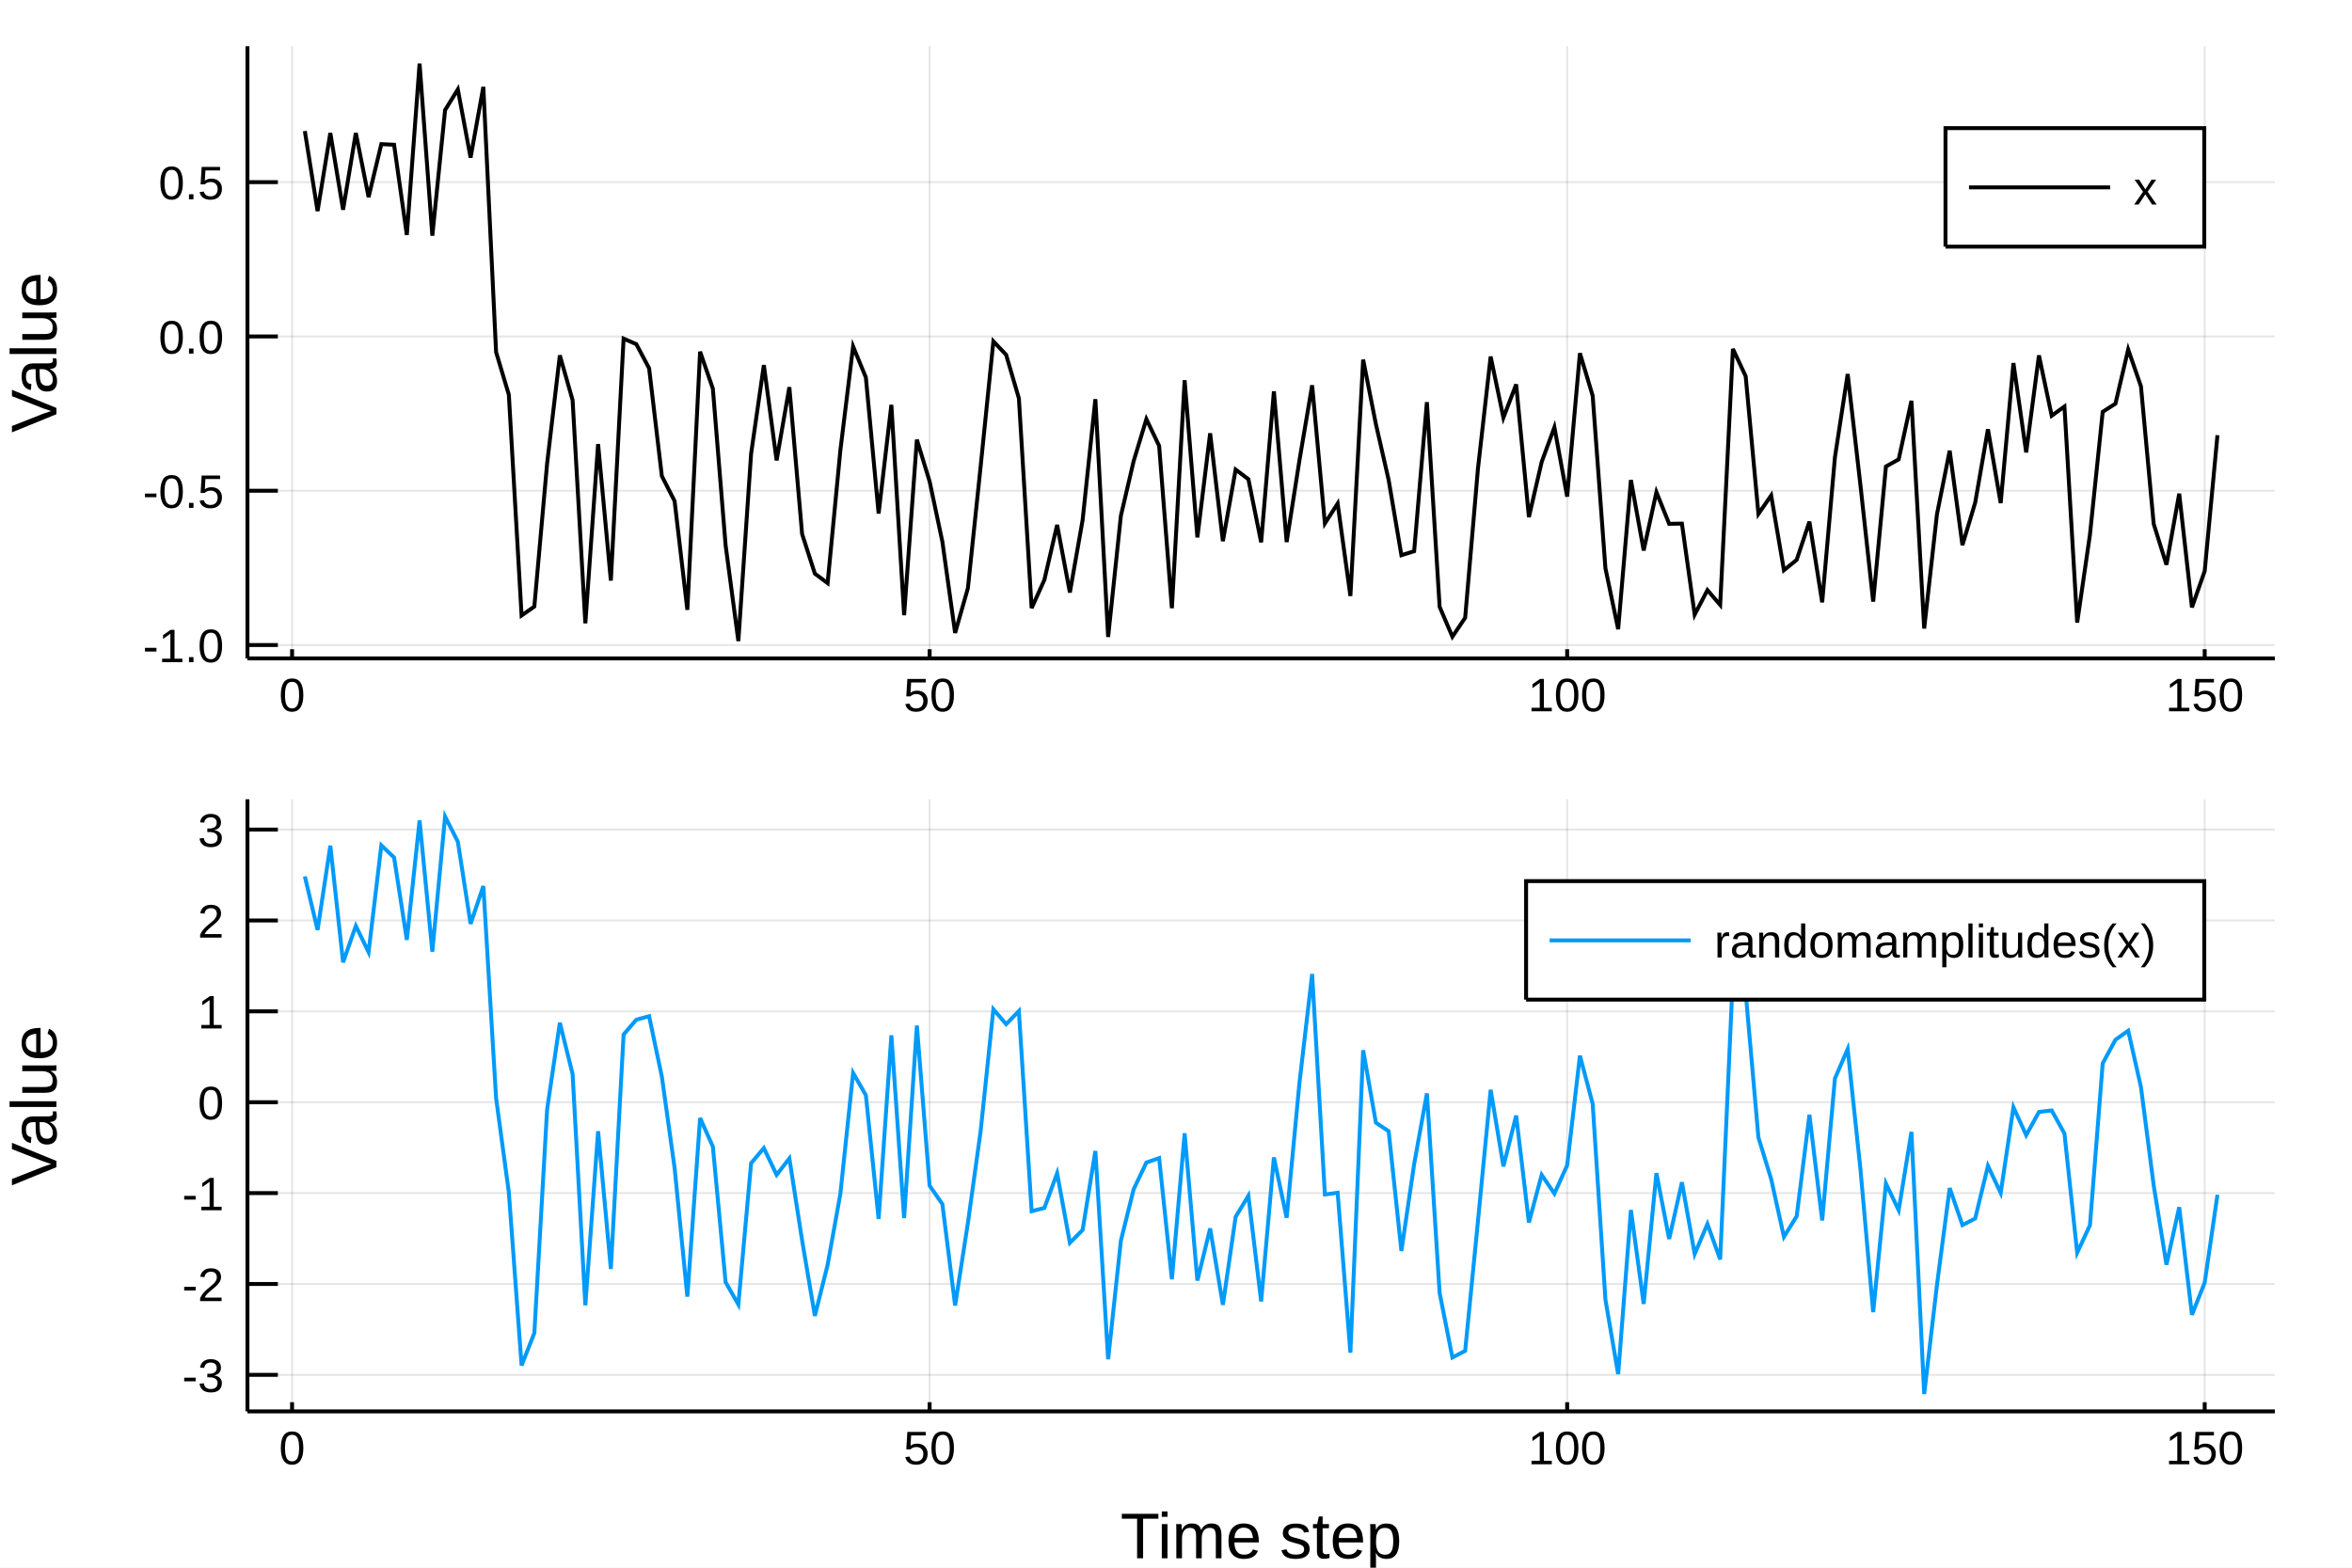
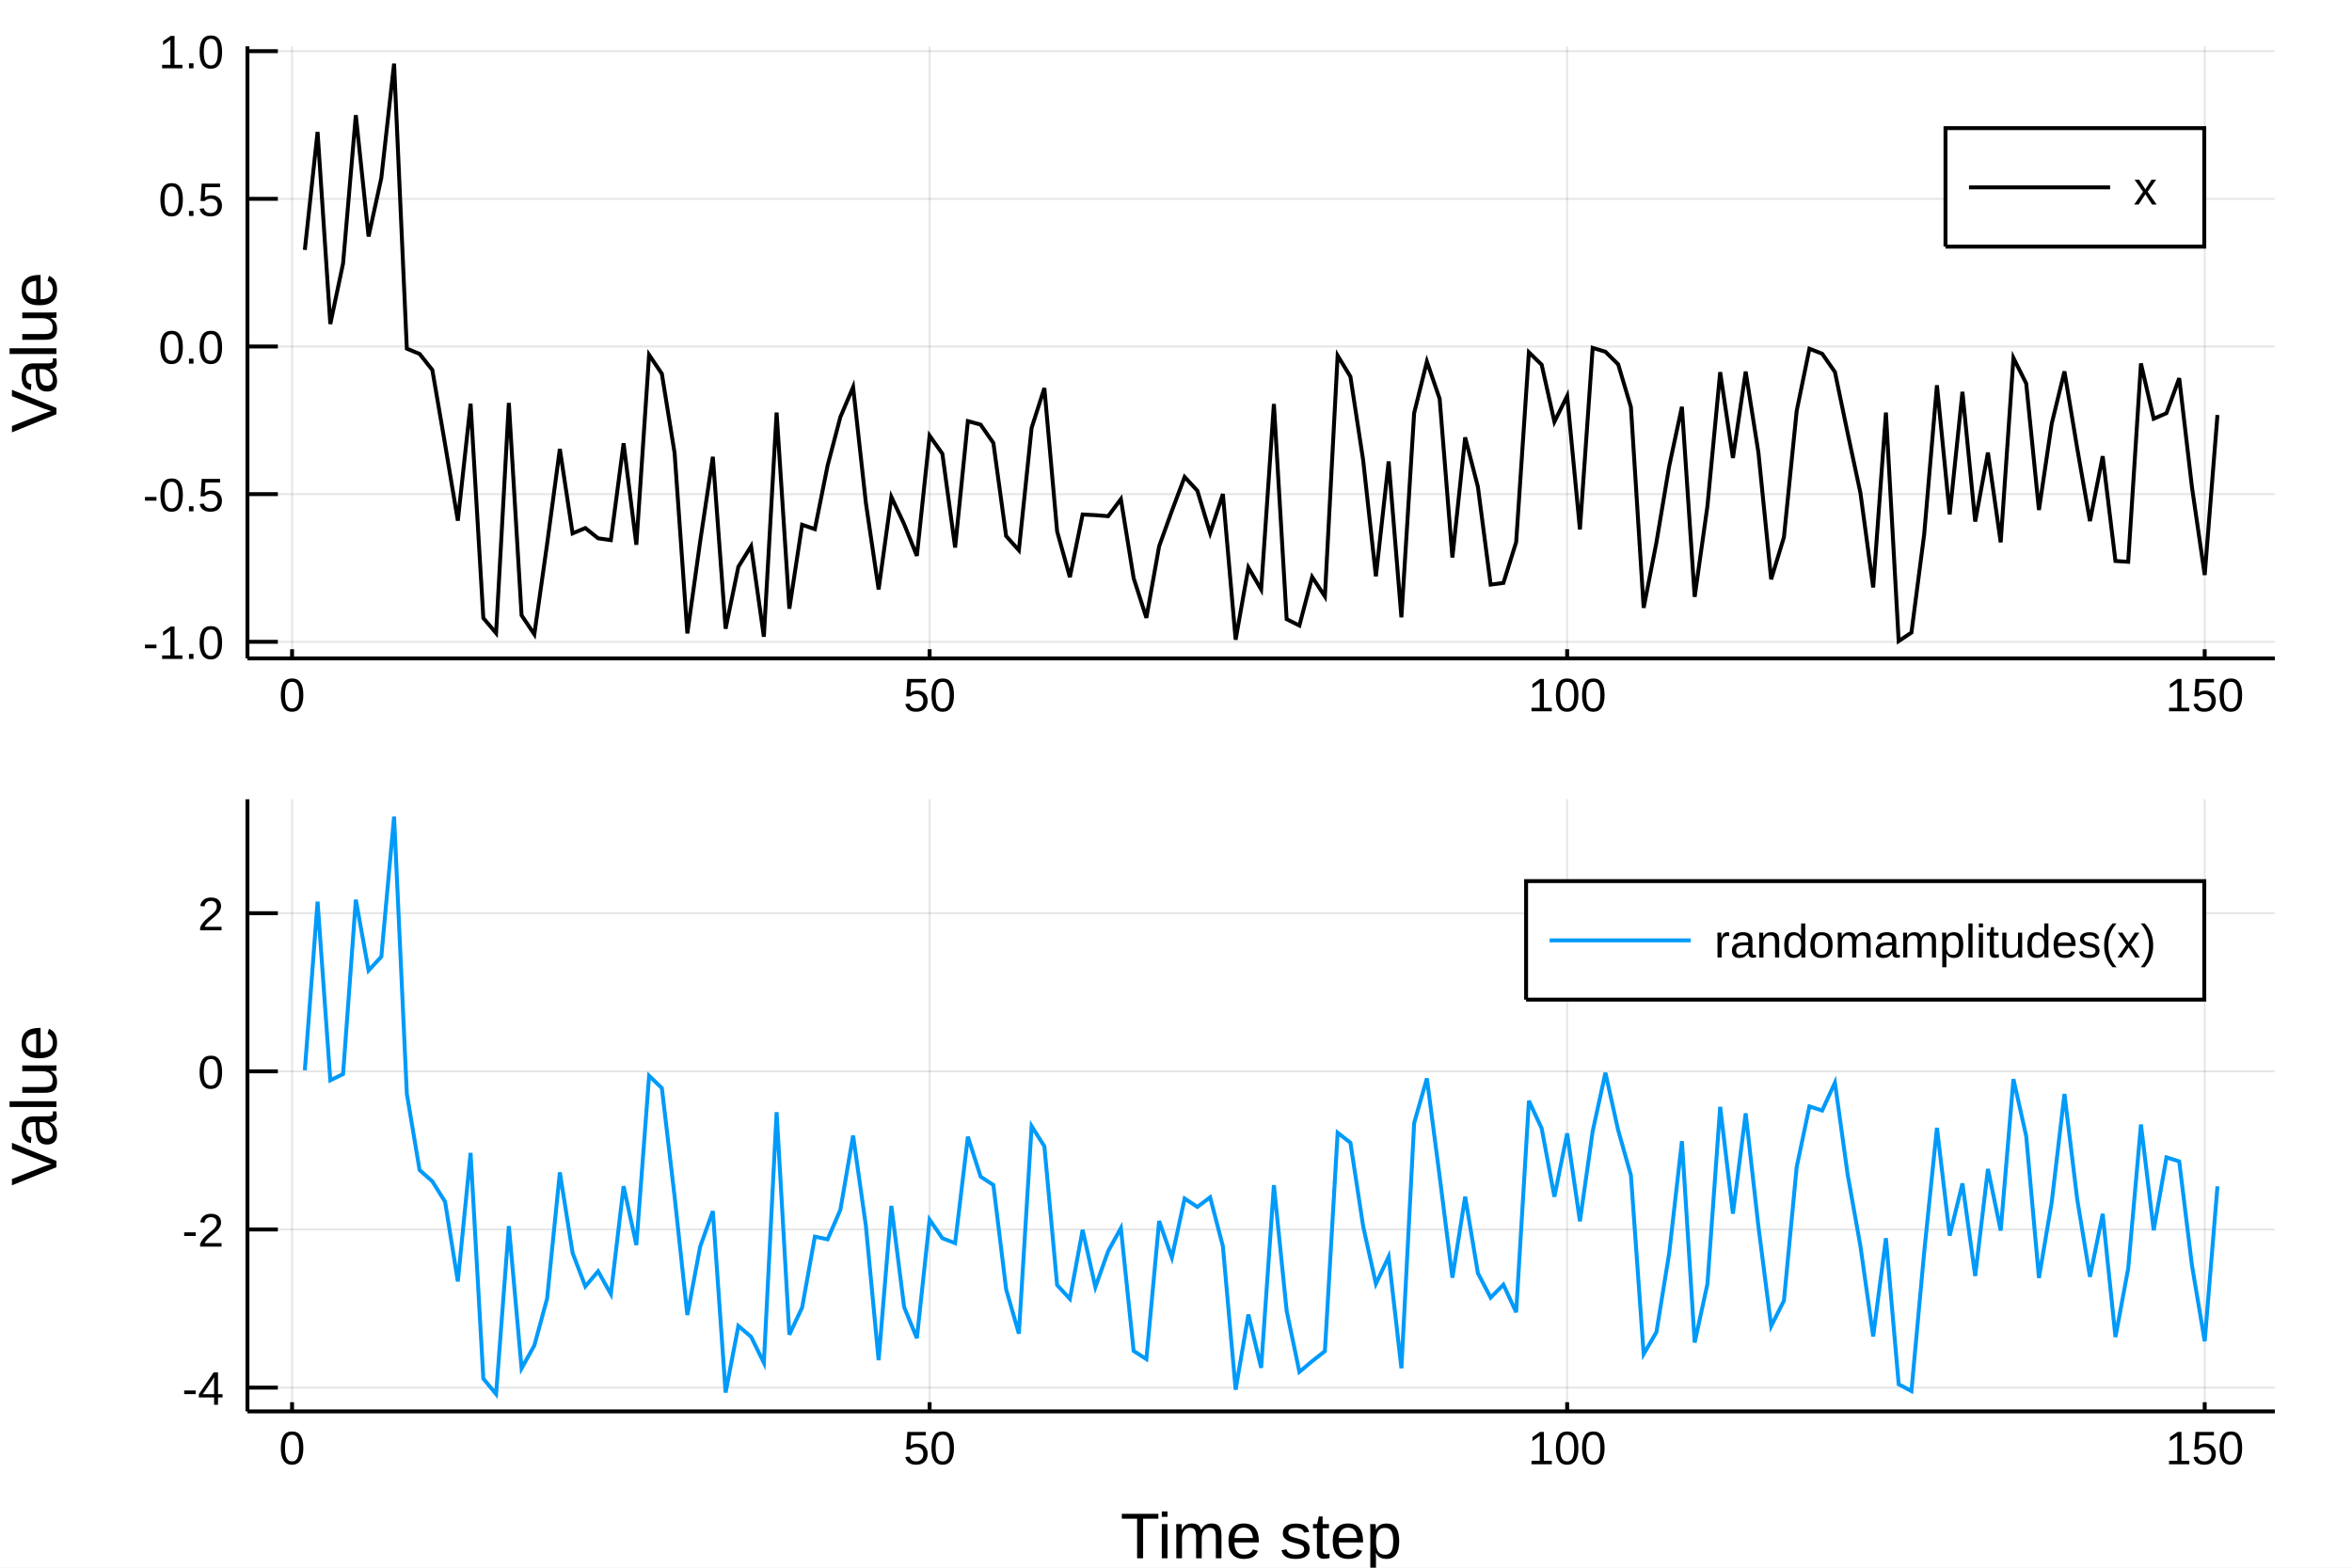
<svg xmlns="http://www.w3.org/2000/svg" width="600" height="400" viewBox="0 0 2400 1600">
  <defs>
-     <clipPath id="clip6200">
+     <clipPath id="clip3100">
      <rect x="0" y="0" width="2400" height="1600" />
    </clipPath>
  </defs>
-   <path clip-path="url(#clip6200)" d=" M0 1600 L2400 1600 L2400 0 L0 0  Z   " fill="#ffffff" fill-rule="evenodd" fill-opacity="1" />
+   <path clip-path="url(#clip3100)" d=" M0 1600 L2400 1600 L2400 0 L0 0  Z   " fill="#ffffff" fill-rule="evenodd" fill-opacity="1" />
  <defs>
-     <clipPath id="clip6201">
+     <clipPath id="clip3101">
      <rect x="480" y="0" width="1681" height="1600" />
    </clipPath>
  </defs>
-   <path clip-path="url(#clip6200)" d=" M252.496 671.979 L2321.26 671.979 L2321.26 47.244 L252.496 47.244  Z   " fill="#ffffff" fill-rule="evenodd" fill-opacity="1" />
+   <path clip-path="url(#clip3100)" d=" M252.496 671.979 L2321.26 671.979 L2321.26 47.244 L252.496 47.244  Z   " fill="#ffffff" fill-rule="evenodd" fill-opacity="1" />
  <defs>
-     <clipPath id="clip6202">
+     <clipPath id="clip3102">
      <rect x="252" y="47" width="2070" height="626" />
    </clipPath>
  </defs>
-   <polyline clip-path="url(#clip6202)" style="stroke:#000000; stroke-width:2; stroke-opacity:0.1; fill:none" points="   298.035,671.979 298.035,47.244    " />
-   <polyline clip-path="url(#clip6202)" style="stroke:#000000; stroke-width:2; stroke-opacity:0.1; fill:none" points="   948.59,671.979 948.59,47.244    " />
-   <polyline clip-path="url(#clip6202)" style="stroke:#000000; stroke-width:2; stroke-opacity:0.1; fill:none" points="   1599.14,671.979 1599.14,47.244    " />
-   <polyline clip-path="url(#clip6202)" style="stroke:#000000; stroke-width:2; stroke-opacity:0.1; fill:none" points="   2249.7,671.979 2249.7,47.244    " />
-   <polyline clip-path="url(#clip6202)" style="stroke:#000000; stroke-width:2; stroke-opacity:0.1; fill:none" points="   252.496,658.323 2321.26,658.323    " />
-   <polyline clip-path="url(#clip6202)" style="stroke:#000000; stroke-width:2; stroke-opacity:0.1; fill:none" points="   252.496,500.849 2321.26,500.849    " />
-   <polyline clip-path="url(#clip6202)" style="stroke:#000000; stroke-width:2; stroke-opacity:0.1; fill:none" points="   252.496,343.376 2321.26,343.376    " />
-   <polyline clip-path="url(#clip6202)" style="stroke:#000000; stroke-width:2; stroke-opacity:0.1; fill:none" points="   252.496,185.903 2321.26,185.903    " />
-   <polyline clip-path="url(#clip6200)" style="stroke:#000000; stroke-width:4; stroke-opacity:1; fill:none" points="   252.496,671.979 2321.26,671.979    " />
-   <polyline clip-path="url(#clip6200)" style="stroke:#000000; stroke-width:4; stroke-opacity:1; fill:none" points="   252.496,671.979 252.496,47.244    " />
-   <polyline clip-path="url(#clip6200)" style="stroke:#000000; stroke-width:4; stroke-opacity:1; fill:none" points="   298.035,671.979 298.035,662.608    " />
-   <polyline clip-path="url(#clip6200)" style="stroke:#000000; stroke-width:4; stroke-opacity:1; fill:none" points="   948.59,671.979 948.59,662.608    " />
-   <polyline clip-path="url(#clip6200)" style="stroke:#000000; stroke-width:4; stroke-opacity:1; fill:none" points="   1599.14,671.979 1599.14,662.608    " />
-   <polyline clip-path="url(#clip6200)" style="stroke:#000000; stroke-width:4; stroke-opacity:1; fill:none" points="   2249.7,671.979 2249.7,662.608    " />
-   <polyline clip-path="url(#clip6200)" style="stroke:#000000; stroke-width:4; stroke-opacity:1; fill:none" points="   252.496,658.323 283.528,658.323    " />
-   <polyline clip-path="url(#clip6200)" style="stroke:#000000; stroke-width:4; stroke-opacity:1; fill:none" points="   252.496,500.849 283.528,500.849    " />
-   <polyline clip-path="url(#clip6200)" style="stroke:#000000; stroke-width:4; stroke-opacity:1; fill:none" points="   252.496,343.376 283.528,343.376    " />
-   <polyline clip-path="url(#clip6200)" style="stroke:#000000; stroke-width:4; stroke-opacity:1; fill:none" points="   252.496,185.903 283.528,185.903    " />
-   <g clip-path="url(#clip6200)">
+   <polyline clip-path="url(#clip3102)" style="stroke:#000000; stroke-width:2; stroke-opacity:0.1; fill:none" points="   298.035,671.979 298.035,47.244    " />
+   <polyline clip-path="url(#clip3102)" style="stroke:#000000; stroke-width:2; stroke-opacity:0.1; fill:none" points="   948.59,671.979 948.59,47.244    " />
+   <polyline clip-path="url(#clip3102)" style="stroke:#000000; stroke-width:2; stroke-opacity:0.1; fill:none" points="   1599.14,671.979 1599.14,47.244    " />
+   <polyline clip-path="url(#clip3102)" style="stroke:#000000; stroke-width:2; stroke-opacity:0.1; fill:none" points="   2249.7,671.979 2249.7,47.244    " />
+   <polyline clip-path="url(#clip3102)" style="stroke:#000000; stroke-width:2; stroke-opacity:0.1; fill:none" points="   252.496,655.029 2321.26,655.029    " />
+   <polyline clip-path="url(#clip3102)" style="stroke:#000000; stroke-width:2; stroke-opacity:0.1; fill:none" points="   252.496,504.327 2321.26,504.327    " />
+   <polyline clip-path="url(#clip3102)" style="stroke:#000000; stroke-width:2; stroke-opacity:0.1; fill:none" points="   252.496,353.624 2321.26,353.624    " />
+   <polyline clip-path="url(#clip3102)" style="stroke:#000000; stroke-width:2; stroke-opacity:0.1; fill:none" points="   252.496,202.922 2321.26,202.922    " />
+   <polyline clip-path="url(#clip3102)" style="stroke:#000000; stroke-width:2; stroke-opacity:0.1; fill:none" points="   252.496,52.219 2321.26,52.219    " />
+   <polyline clip-path="url(#clip3100)" style="stroke:#000000; stroke-width:4; stroke-opacity:1; fill:none" points="   252.496,671.979 2321.26,671.979    " />
+   <polyline clip-path="url(#clip3100)" style="stroke:#000000; stroke-width:4; stroke-opacity:1; fill:none" points="   252.496,671.979 252.496,47.244    " />
+   <polyline clip-path="url(#clip3100)" style="stroke:#000000; stroke-width:4; stroke-opacity:1; fill:none" points="   298.035,671.979 298.035,662.608    " />
+   <polyline clip-path="url(#clip3100)" style="stroke:#000000; stroke-width:4; stroke-opacity:1; fill:none" points="   948.59,671.979 948.59,662.608    " />
+   <polyline clip-path="url(#clip3100)" style="stroke:#000000; stroke-width:4; stroke-opacity:1; fill:none" points="   1599.14,671.979 1599.14,662.608    " />
+   <polyline clip-path="url(#clip3100)" style="stroke:#000000; stroke-width:4; stroke-opacity:1; fill:none" points="   2249.7,671.979 2249.7,662.608    " />
+   <polyline clip-path="url(#clip3100)" style="stroke:#000000; stroke-width:4; stroke-opacity:1; fill:none" points="   252.496,655.029 283.528,655.029    " />
+   <polyline clip-path="url(#clip3100)" style="stroke:#000000; stroke-width:4; stroke-opacity:1; fill:none" points="   252.496,504.327 283.528,504.327    " />
+   <polyline clip-path="url(#clip3100)" style="stroke:#000000; stroke-width:4; stroke-opacity:1; fill:none" points="   252.496,353.624 283.528,353.624    " />
+   <polyline clip-path="url(#clip3100)" style="stroke:#000000; stroke-width:4; stroke-opacity:1; fill:none" points="   252.496,202.922 283.528,202.922    " />
+   <polyline clip-path="url(#clip3100)" style="stroke:#000000; stroke-width:4; stroke-opacity:1; fill:none" points="   252.496,52.219 283.528,52.219    " />
+   <g clip-path="url(#clip3100)">
    <text style="fill:#000000; fill-opacity:1; font-family:Arial,Helvetica Neue,Helvetica,sans-serif; font-size:48px; text-anchor:middle;" transform="rotate(0, 298.035, 725.979)" x="298.035" y="725.979">0</text>
  </g>
-   <g clip-path="url(#clip6200)">
+   <g clip-path="url(#clip3100)">
    <text style="fill:#000000; fill-opacity:1; font-family:Arial,Helvetica Neue,Helvetica,sans-serif; font-size:48px; text-anchor:middle;" transform="rotate(0, 948.59, 725.979)" x="948.59" y="725.979">50</text>
  </g>
-   <g clip-path="url(#clip6200)">
+   <g clip-path="url(#clip3100)">
    <text style="fill:#000000; fill-opacity:1; font-family:Arial,Helvetica Neue,Helvetica,sans-serif; font-size:48px; text-anchor:middle;" transform="rotate(0, 1599.14, 725.979)" x="1599.14" y="725.979">100</text>
  </g>
-   <g clip-path="url(#clip6200)">
+   <g clip-path="url(#clip3100)">
    <text style="fill:#000000; fill-opacity:1; font-family:Arial,Helvetica Neue,Helvetica,sans-serif; font-size:48px; text-anchor:middle;" transform="rotate(0, 2249.7, 725.979)" x="2249.7" y="725.979">150</text>
  </g>
-   <g clip-path="url(#clip6200)">
-     <text style="fill:#000000; fill-opacity:1; font-family:Arial,Helvetica Neue,Helvetica,sans-serif; font-size:48px; text-anchor:end;" transform="rotate(0, 228.496, 675.823)" x="228.496" y="675.823">-1.0</text>
+   <g clip-path="url(#clip3100)">
+     <text style="fill:#000000; fill-opacity:1; font-family:Arial,Helvetica Neue,Helvetica,sans-serif; font-size:48px; text-anchor:end;" transform="rotate(0, 228.496, 672.529)" x="228.496" y="672.529">-1.0</text>
  </g>
-   <g clip-path="url(#clip6200)">
-     <text style="fill:#000000; fill-opacity:1; font-family:Arial,Helvetica Neue,Helvetica,sans-serif; font-size:48px; text-anchor:end;" transform="rotate(0, 228.496, 518.349)" x="228.496" y="518.349">-0.5</text>
+   <g clip-path="url(#clip3100)">
+     <text style="fill:#000000; fill-opacity:1; font-family:Arial,Helvetica Neue,Helvetica,sans-serif; font-size:48px; text-anchor:end;" transform="rotate(0, 228.496, 521.827)" x="228.496" y="521.827">-0.5</text>
  </g>
-   <g clip-path="url(#clip6200)">
-     <text style="fill:#000000; fill-opacity:1; font-family:Arial,Helvetica Neue,Helvetica,sans-serif; font-size:48px; text-anchor:end;" transform="rotate(0, 228.496, 360.876)" x="228.496" y="360.876">0.0</text>
+   <g clip-path="url(#clip3100)">
+     <text style="fill:#000000; fill-opacity:1; font-family:Arial,Helvetica Neue,Helvetica,sans-serif; font-size:48px; text-anchor:end;" transform="rotate(0, 228.496, 371.124)" x="228.496" y="371.124">0.0</text>
  </g>
-   <g clip-path="url(#clip6200)">
-     <text style="fill:#000000; fill-opacity:1; font-family:Arial,Helvetica Neue,Helvetica,sans-serif; font-size:48px; text-anchor:end;" transform="rotate(0, 228.496, 203.403)" x="228.496" y="203.403">0.5</text>
+   <g clip-path="url(#clip3100)">
+     <text style="fill:#000000; fill-opacity:1; font-family:Arial,Helvetica Neue,Helvetica,sans-serif; font-size:48px; text-anchor:end;" transform="rotate(0, 228.496, 220.422)" x="228.496" y="220.422">0.5</text>
  </g>
-   <g clip-path="url(#clip6200)">
+   <g clip-path="url(#clip3100)">
+     <text style="fill:#000000; fill-opacity:1; font-family:Arial,Helvetica Neue,Helvetica,sans-serif; font-size:48px; text-anchor:end;" transform="rotate(0, 228.496, 69.7191)" x="228.496" y="69.719">1.0</text>
+   </g>
+   <g clip-path="url(#clip3100)">
    <text style="fill:#000000; fill-opacity:1; font-family:Arial,Helvetica Neue,Helvetica,sans-serif; font-size:66px; text-anchor:middle;" transform="rotate(-90, 57.6, 359.611)" x="57.6" y="359.611">Value</text>
  </g>
-   <polyline clip-path="url(#clip6202)" style="stroke:#000000; stroke-width:4; stroke-opacity:1; fill:none" points="   311.046,133.761 324.057,215.433 337.068,135.776 350.079,214.056 363.091,135.7 376.102,201.143 389.113,147.102 402.124,147.738 415.135,239.781 428.146,64.925    441.157,240.545 454.168,112.344 467.179,91.225 480.19,160.886 493.201,88.627 506.213,359.343 519.224,402.862 532.235,628.178 545.246,619.056 558.257,473.205    571.268,362.683 584.279,408.406 597.29,636.158 610.301,453.242 623.312,592.574 636.323,345.601 649.335,351.284 662.346,375.854 675.357,485.85 688.368,511.392    701.379,622.411 714.39,358.936 727.401,396.641 740.412,556.479 753.423,654.297 766.434,463.058 779.445,372.604 792.457,469.867 805.468,395.145 818.479,545.039    831.49,585.458 844.501,595.152 857.512,459.688 870.523,353.611 883.534,385.234 896.545,524.121 909.556,413.188 922.567,627.875 935.579,448.718 948.59,491.379    961.601,552.838 974.612,645.967 987.623,600.419 1000.63,476.2 1013.65,348.358 1026.66,362.086 1039.67,406.476 1052.68,620.635 1065.69,591.854 1078.7,535.727    1091.71,604.709 1104.72,530.682 1117.73,407.401 1130.74,650.088 1143.76,526.38 1156.77,470.665 1169.78,427.781 1182.79,455.075 1195.8,620.734 1208.81,388.052    1221.82,548.47 1234.83,442.212 1247.84,552.306 1260.86,479.256 1273.87,489.067 1286.88,553.494 1299.89,399.403 1312.9,553.217 1325.91,470.149 1338.92,393.217    1351.93,534.198 1364.94,513.967 1377.96,608.254 1390.97,367.059 1403.98,432.928 1416.99,489.866 1430,566.662 1443.01,562.576 1456.02,410.43 1469.03,619.397    1482.04,649.815 1495.06,630.48 1508.07,478.714 1521.08,363.886 1534.09,426.3 1547.1,392.303 1560.11,527.764 1573.12,471.528 1586.13,436.119 1599.14,506.84    1612.16,360.485 1625.17,403.881 1638.18,579.933 1651.19,642.153 1664.2,489.921 1677.21,561.797 1690.22,502.285 1703.23,534.615 1716.24,534.41 1729.26,627.301    1742.27,602.274 1755.28,617.387 1768.29,356.119 1781.3,383.998 1794.31,524.489 1807.32,505.684 1820.33,581.963 1833.34,571.398 1846.35,532.416 1859.37,614.758    1872.38,466.668 1885.39,381.755 1898.4,495.127 1911.41,614.02 1924.42,476.118 1937.43,468.822 1950.44,409.077 1963.45,641.507 1976.47,524.942 1989.48,459.983    2002.49,556.367 2015.5,513.01 2028.51,438.106 2041.52,513.448 2054.53,370.562 2067.54,461.743 2080.55,362.72 2093.57,424.284 2106.58,414.911 2119.59,635.421    2132.6,545.69 2145.61,420.336 2158.62,411.976 2171.63,356.676 2184.64,394.303 2197.65,534.711 2210.67,576.386 2223.68,503.842 2236.69,619.893 2249.7,582.776    2262.71,444.182    " />
-   <path clip-path="url(#clip6200)" d=" M1985.19 251.724 L2249.26 251.724 L2249.26 130.764 L1985.19 130.764  Z   " fill="#ffffff" fill-rule="evenodd" fill-opacity="1" />
-   <polyline clip-path="url(#clip6200)" style="stroke:#000000; stroke-width:4; stroke-opacity:1; fill:none" points="   1985.19,251.724 2249.26,251.724 2249.26,130.764 1985.19,130.764 1985.19,251.724    " />
-   <polyline clip-path="url(#clip6200)" style="stroke:#000000; stroke-width:4; stroke-opacity:1; fill:none" points="   2009.19,191.244 2153.19,191.244    " />
-   <g clip-path="url(#clip6200)">
+   <polyline clip-path="url(#clip3102)" style="stroke:#000000; stroke-width:4; stroke-opacity:1; fill:none" points="   311.046,255.058 324.057,134.677 337.068,330.682 350.079,268.826 363.091,117.536 376.102,241.372 389.113,181.563 402.124,64.925 415.135,355.823 428.146,361.19    441.157,377.56 454.168,453.496 467.179,531.409 480.19,412.042 493.201,630.815 506.213,646.164 519.224,411.222 532.235,628.02 545.246,647.4 558.257,555.271    571.268,458.223 584.279,544.38 597.29,538.947 610.301,549.402 623.312,551.267 636.323,452.41 649.335,556.007 662.346,362.155 675.357,381.442 688.368,462.385    701.379,646.492 714.39,553.071 727.401,466.192 740.412,641.69 753.423,578.495 766.434,557.473 779.445,649.884 792.457,421.043 805.468,621.253 818.479,535.564    831.49,540.058 844.501,475.143 857.512,425.663 870.523,395.087 883.534,513.167 896.545,601.562 909.556,507.139 922.567,534.877 935.579,567.314 948.59,444.646    961.601,463.041 974.612,558.813 987.623,429.807 1000.63,433.379 1013.65,452.149 1026.66,547.067 1039.67,561.586 1052.68,436.653 1065.69,396.073 1078.7,542.357    1091.71,589.067 1104.72,525.104 1117.73,525.784 1130.74,526.826 1143.76,509.383 1156.77,590.011 1169.78,630.556 1182.79,557.538 1195.8,521.396 1208.81,486.781    1221.82,500.875 1234.83,543.966 1247.84,504.189 1260.86,652.917 1273.87,579.209 1286.88,601.62 1299.89,412.274 1312.9,631.928 1325.91,638.438 1338.92,588.833    1351.93,608.692 1364.94,362.899 1377.96,384.353 1390.97,469.65 1403.98,588.176 1416.99,470.948 1430,630.059 1443.01,421.54 1456.02,368.999 1469.03,407.006    1482.04,569.007 1495.06,446.423 1508.07,496.87 1521.08,596.671 1534.09,594.944 1547.1,553.302 1560.11,359.545 1573.12,372.214 1586.13,430.452 1599.14,404.115    1612.16,540.358 1625.17,355.024 1638.18,359.004 1651.19,371.815 1664.2,415.473 1677.21,620.375 1690.22,553.664 1703.23,475.872 1716.24,415.174 1729.26,609.152    1742.27,516.61 1755.28,379.785 1768.29,467.413 1781.3,379.266 1794.31,461.942 1807.32,591.222 1820.33,548.31 1833.34,419.453 1846.35,355.904 1859.37,361.029    1872.38,379.658 1885.39,442.203 1898.4,503.077 1911.41,599.545 1924.42,421.05 1937.43,654.297 1950.44,645.633 1963.45,545.385 1976.47,393.213 1989.48,525.058    2002.49,399.89 2015.5,532.33 2028.51,461.895 2041.52,553.525 2054.53,365.341 2067.54,391.326 2080.55,520.492 2093.57,432.466 2106.58,379.058 2119.59,457.453    2132.6,531.861 2145.61,465.591 2158.62,572.557 2171.63,573.374 2184.64,370.912 2197.65,427.367 2210.67,421.71 2223.68,385.956 2236.69,497.21 2249.7,586.838    2262.71,423.527    " />
+   <path clip-path="url(#clip3100)" d=" M1985.19 251.724 L2249.26 251.724 L2249.26 130.764 L1985.19 130.764  Z   " fill="#ffffff" fill-rule="evenodd" fill-opacity="1" />
+   <polyline clip-path="url(#clip3100)" style="stroke:#000000; stroke-width:4; stroke-opacity:1; fill:none" points="   1985.19,251.724 2249.26,251.724 2249.26,130.764 1985.19,130.764 1985.19,251.724    " />
+   <polyline clip-path="url(#clip3100)" style="stroke:#000000; stroke-width:4; stroke-opacity:1; fill:none" points="   2009.19,191.244 2153.19,191.244    " />
+   <g clip-path="url(#clip3100)">
    <text style="fill:#000000; fill-opacity:1; font-family:Arial,Helvetica Neue,Helvetica,sans-serif; font-size:48px; text-anchor:start;" transform="rotate(0, 2177.19, 208.744)" x="2177.19" y="208.744">x</text>
  </g>
-   <path clip-path="url(#clip6200)" d=" M252.496 1440.48 L2321.26 1440.48 L2321.26 815.748 L252.496 815.748  Z   " fill="#ffffff" fill-rule="evenodd" fill-opacity="1" />
+   <path clip-path="url(#clip3100)" d=" M252.496 1440.48 L2321.26 1440.48 L2321.26 815.748 L252.496 815.748  Z   " fill="#ffffff" fill-rule="evenodd" fill-opacity="1" />
  <defs>
-     <clipPath id="clip6203">
+     <clipPath id="clip3103">
      <rect x="252" y="815" width="2070" height="626" />
    </clipPath>
  </defs>
-   <polyline clip-path="url(#clip6203)" style="stroke:#000000; stroke-width:2; stroke-opacity:0.1; fill:none" points="   298.035,1440.48 298.035,815.748    " />
-   <polyline clip-path="url(#clip6203)" style="stroke:#000000; stroke-width:2; stroke-opacity:0.1; fill:none" points="   948.59,1440.48 948.59,815.748    " />
-   <polyline clip-path="url(#clip6203)" style="stroke:#000000; stroke-width:2; stroke-opacity:0.1; fill:none" points="   1599.14,1440.48 1599.14,815.748    " />
-   <polyline clip-path="url(#clip6203)" style="stroke:#000000; stroke-width:2; stroke-opacity:0.1; fill:none" points="   2249.7,1440.48 2249.7,815.748    " />
-   <polyline clip-path="url(#clip6203)" style="stroke:#000000; stroke-width:2; stroke-opacity:0.1; fill:none" points="   252.496,1403.19 2321.26,1403.19    " />
-   <polyline clip-path="url(#clip6203)" style="stroke:#000000; stroke-width:2; stroke-opacity:0.1; fill:none" points="   252.496,1310.44 2321.26,1310.44    " />
-   <polyline clip-path="url(#clip6203)" style="stroke:#000000; stroke-width:2; stroke-opacity:0.1; fill:none" points="   252.496,1217.69 2321.26,1217.69    " />
-   <polyline clip-path="url(#clip6203)" style="stroke:#000000; stroke-width:2; stroke-opacity:0.1; fill:none" points="   252.496,1124.94 2321.26,1124.94    " />
-   <polyline clip-path="url(#clip6203)" style="stroke:#000000; stroke-width:2; stroke-opacity:0.1; fill:none" points="   252.496,1032.19 2321.26,1032.19    " />
-   <polyline clip-path="url(#clip6203)" style="stroke:#000000; stroke-width:2; stroke-opacity:0.1; fill:none" points="   252.496,939.439 2321.26,939.439    " />
-   <polyline clip-path="url(#clip6203)" style="stroke:#000000; stroke-width:2; stroke-opacity:0.1; fill:none" points="   252.496,846.689 2321.26,846.689    " />
-   <polyline clip-path="url(#clip6200)" style="stroke:#000000; stroke-width:4; stroke-opacity:1; fill:none" points="   252.496,1440.48 2321.26,1440.48    " />
-   <polyline clip-path="url(#clip6200)" style="stroke:#000000; stroke-width:4; stroke-opacity:1; fill:none" points="   252.496,1440.48 252.496,815.748    " />
-   <polyline clip-path="url(#clip6200)" style="stroke:#000000; stroke-width:4; stroke-opacity:1; fill:none" points="   298.035,1440.48 298.035,1431.11    " />
-   <polyline clip-path="url(#clip6200)" style="stroke:#000000; stroke-width:4; stroke-opacity:1; fill:none" points="   948.59,1440.48 948.59,1431.11    " />
-   <polyline clip-path="url(#clip6200)" style="stroke:#000000; stroke-width:4; stroke-opacity:1; fill:none" points="   1599.14,1440.48 1599.14,1431.11    " />
-   <polyline clip-path="url(#clip6200)" style="stroke:#000000; stroke-width:4; stroke-opacity:1; fill:none" points="   2249.7,1440.48 2249.7,1431.11    " />
-   <polyline clip-path="url(#clip6200)" style="stroke:#000000; stroke-width:4; stroke-opacity:1; fill:none" points="   252.496,1403.19 283.528,1403.19    " />
-   <polyline clip-path="url(#clip6200)" style="stroke:#000000; stroke-width:4; stroke-opacity:1; fill:none" points="   252.496,1310.44 283.528,1310.44    " />
-   <polyline clip-path="url(#clip6200)" style="stroke:#000000; stroke-width:4; stroke-opacity:1; fill:none" points="   252.496,1217.69 283.528,1217.69    " />
-   <polyline clip-path="url(#clip6200)" style="stroke:#000000; stroke-width:4; stroke-opacity:1; fill:none" points="   252.496,1124.94 283.528,1124.94    " />
-   <polyline clip-path="url(#clip6200)" style="stroke:#000000; stroke-width:4; stroke-opacity:1; fill:none" points="   252.496,1032.19 283.528,1032.19    " />
-   <polyline clip-path="url(#clip6200)" style="stroke:#000000; stroke-width:4; stroke-opacity:1; fill:none" points="   252.496,939.439 283.528,939.439    " />
-   <polyline clip-path="url(#clip6200)" style="stroke:#000000; stroke-width:4; stroke-opacity:1; fill:none" points="   252.496,846.689 283.528,846.689    " />
-   <g clip-path="url(#clip6200)">
+   <polyline clip-path="url(#clip3103)" style="stroke:#000000; stroke-width:2; stroke-opacity:0.1; fill:none" points="   298.035,1440.48 298.035,815.748    " />
+   <polyline clip-path="url(#clip3103)" style="stroke:#000000; stroke-width:2; stroke-opacity:0.1; fill:none" points="   948.59,1440.48 948.59,815.748    " />
+   <polyline clip-path="url(#clip3103)" style="stroke:#000000; stroke-width:2; stroke-opacity:0.1; fill:none" points="   1599.14,1440.48 1599.14,815.748    " />
+   <polyline clip-path="url(#clip3103)" style="stroke:#000000; stroke-width:2; stroke-opacity:0.1; fill:none" points="   2249.7,1440.48 2249.7,815.748    " />
+   <polyline clip-path="url(#clip3103)" style="stroke:#000000; stroke-width:2; stroke-opacity:0.1; fill:none" points="   252.496,1416.23 2321.26,1416.23    " />
+   <polyline clip-path="url(#clip3103)" style="stroke:#000000; stroke-width:2; stroke-opacity:0.1; fill:none" points="   252.496,1254.83 2321.26,1254.83    " />
+   <polyline clip-path="url(#clip3103)" style="stroke:#000000; stroke-width:2; stroke-opacity:0.1; fill:none" points="   252.496,1093.43 2321.26,1093.43    " />
+   <polyline clip-path="url(#clip3103)" style="stroke:#000000; stroke-width:2; stroke-opacity:0.1; fill:none" points="   252.496,932.036 2321.26,932.036    " />
+   <polyline clip-path="url(#clip3100)" style="stroke:#000000; stroke-width:4; stroke-opacity:1; fill:none" points="   252.496,1440.48 2321.26,1440.48    " />
+   <polyline clip-path="url(#clip3100)" style="stroke:#000000; stroke-width:4; stroke-opacity:1; fill:none" points="   252.496,1440.48 252.496,815.748    " />
+   <polyline clip-path="url(#clip3100)" style="stroke:#000000; stroke-width:4; stroke-opacity:1; fill:none" points="   298.035,1440.48 298.035,1431.11    " />
+   <polyline clip-path="url(#clip3100)" style="stroke:#000000; stroke-width:4; stroke-opacity:1; fill:none" points="   948.59,1440.48 948.59,1431.11    " />
+   <polyline clip-path="url(#clip3100)" style="stroke:#000000; stroke-width:4; stroke-opacity:1; fill:none" points="   1599.14,1440.48 1599.14,1431.11    " />
+   <polyline clip-path="url(#clip3100)" style="stroke:#000000; stroke-width:4; stroke-opacity:1; fill:none" points="   2249.7,1440.48 2249.7,1431.11    " />
+   <polyline clip-path="url(#clip3100)" style="stroke:#000000; stroke-width:4; stroke-opacity:1; fill:none" points="   252.496,1416.23 283.528,1416.23    " />
+   <polyline clip-path="url(#clip3100)" style="stroke:#000000; stroke-width:4; stroke-opacity:1; fill:none" points="   252.496,1254.83 283.528,1254.83    " />
+   <polyline clip-path="url(#clip3100)" style="stroke:#000000; stroke-width:4; stroke-opacity:1; fill:none" points="   252.496,1093.43 283.528,1093.43    " />
+   <polyline clip-path="url(#clip3100)" style="stroke:#000000; stroke-width:4; stroke-opacity:1; fill:none" points="   252.496,932.036 283.528,932.036    " />
+   <g clip-path="url(#clip3100)">
    <text style="fill:#000000; fill-opacity:1; font-family:Arial,Helvetica Neue,Helvetica,sans-serif; font-size:48px; text-anchor:middle;" transform="rotate(0, 298.035, 1494.48)" x="298.035" y="1494.48">0</text>
  </g>
-   <g clip-path="url(#clip6200)">
+   <g clip-path="url(#clip3100)">
    <text style="fill:#000000; fill-opacity:1; font-family:Arial,Helvetica Neue,Helvetica,sans-serif; font-size:48px; text-anchor:middle;" transform="rotate(0, 948.59, 1494.48)" x="948.59" y="1494.48">50</text>
  </g>
-   <g clip-path="url(#clip6200)">
+   <g clip-path="url(#clip3100)">
    <text style="fill:#000000; fill-opacity:1; font-family:Arial,Helvetica Neue,Helvetica,sans-serif; font-size:48px; text-anchor:middle;" transform="rotate(0, 1599.14, 1494.48)" x="1599.14" y="1494.48">100</text>
  </g>
-   <g clip-path="url(#clip6200)">
+   <g clip-path="url(#clip3100)">
    <text style="fill:#000000; fill-opacity:1; font-family:Arial,Helvetica Neue,Helvetica,sans-serif; font-size:48px; text-anchor:middle;" transform="rotate(0, 2249.7, 1494.48)" x="2249.7" y="1494.48">150</text>
  </g>
-   <g clip-path="url(#clip6200)">
-     <text style="fill:#000000; fill-opacity:1; font-family:Arial,Helvetica Neue,Helvetica,sans-serif; font-size:48px; text-anchor:end;" transform="rotate(0, 228.496, 1420.69)" x="228.496" y="1420.69">-3</text>
+   <g clip-path="url(#clip3100)">
+     <text style="fill:#000000; fill-opacity:1; font-family:Arial,Helvetica Neue,Helvetica,sans-serif; font-size:48px; text-anchor:end;" transform="rotate(0, 228.496, 1433.73)" x="228.496" y="1433.73">-4</text>
  </g>
-   <g clip-path="url(#clip6200)">
-     <text style="fill:#000000; fill-opacity:1; font-family:Arial,Helvetica Neue,Helvetica,sans-serif; font-size:48px; text-anchor:end;" transform="rotate(0, 228.496, 1327.94)" x="228.496" y="1327.94">-2</text>
+   <g clip-path="url(#clip3100)">
+     <text style="fill:#000000; fill-opacity:1; font-family:Arial,Helvetica Neue,Helvetica,sans-serif; font-size:48px; text-anchor:end;" transform="rotate(0, 228.496, 1272.33)" x="228.496" y="1272.33">-2</text>
  </g>
-   <g clip-path="url(#clip6200)">
-     <text style="fill:#000000; fill-opacity:1; font-family:Arial,Helvetica Neue,Helvetica,sans-serif; font-size:48px; text-anchor:end;" transform="rotate(0, 228.496, 1235.19)" x="228.496" y="1235.19">-1</text>
+   <g clip-path="url(#clip3100)">
+     <text style="fill:#000000; fill-opacity:1; font-family:Arial,Helvetica Neue,Helvetica,sans-serif; font-size:48px; text-anchor:end;" transform="rotate(0, 228.496, 1110.93)" x="228.496" y="1110.93">0</text>
  </g>
-   <g clip-path="url(#clip6200)">
-     <text style="fill:#000000; fill-opacity:1; font-family:Arial,Helvetica Neue,Helvetica,sans-serif; font-size:48px; text-anchor:end;" transform="rotate(0, 228.496, 1142.44)" x="228.496" y="1142.44">0</text>
+   <g clip-path="url(#clip3100)">
+     <text style="fill:#000000; fill-opacity:1; font-family:Arial,Helvetica Neue,Helvetica,sans-serif; font-size:48px; text-anchor:end;" transform="rotate(0, 228.496, 949.536)" x="228.496" y="949.536">2</text>
  </g>
-   <g clip-path="url(#clip6200)">
-     <text style="fill:#000000; fill-opacity:1; font-family:Arial,Helvetica Neue,Helvetica,sans-serif; font-size:48px; text-anchor:end;" transform="rotate(0, 228.496, 1049.69)" x="228.496" y="1049.69">1</text>
-   </g>
-   <g clip-path="url(#clip6200)">
-     <text style="fill:#000000; fill-opacity:1; font-family:Arial,Helvetica Neue,Helvetica,sans-serif; font-size:48px; text-anchor:end;" transform="rotate(0, 228.496, 956.939)" x="228.496" y="956.939">2</text>
-   </g>
-   <g clip-path="url(#clip6200)">
-     <text style="fill:#000000; fill-opacity:1; font-family:Arial,Helvetica Neue,Helvetica,sans-serif; font-size:48px; text-anchor:end;" transform="rotate(0, 228.496, 864.189)" x="228.496" y="864.189">3</text>
-   </g>
-   <g clip-path="url(#clip6200)">
+   <g clip-path="url(#clip3100)">
    <text style="fill:#000000; fill-opacity:1; font-family:Arial,Helvetica Neue,Helvetica,sans-serif; font-size:66px; text-anchor:middle;" transform="rotate(0, 1286.88, 1590.4)" x="1286.88" y="1590.4">Time step</text>
  </g>
-   <g clip-path="url(#clip6200)">
+   <g clip-path="url(#clip3100)">
    <text style="fill:#000000; fill-opacity:1; font-family:Arial,Helvetica Neue,Helvetica,sans-serif; font-size:66px; text-anchor:middle;" transform="rotate(-90, 57.6, 1128.12)" x="57.6" y="1128.12">Value</text>
  </g>
-   <polyline clip-path="url(#clip6203)" style="stroke:#009af9; stroke-width:4; stroke-opacity:1; fill:none" points="   311.046,894.502 324.057,949.094 337.068,863.127 350.079,982.132 363.091,944.986 376.102,971.778 389.113,862.812 402.124,875.13 415.135,959.216 428.146,837.366    441.157,971.259 454.168,833.429 467.179,859.016 480.19,942.887 493.201,904.295 506.213,1120.77 519.224,1217.01 532.235,1393.59 545.246,1360.48 558.257,1132.46    571.268,1043.84 584.279,1096.18 597.29,1332.19 610.301,1154.54 623.312,1295.1 636.323,1055.81 649.335,1040.71 662.346,1037.13 675.357,1098.83 688.368,1192.01    701.379,1323.38 714.39,1141.08 727.401,1170.22 740.412,1308.62 753.423,1331.36 766.434,1187.17 779.445,1171.73 792.457,1199.07 805.468,1182.25 818.479,1266.01    831.49,1342.99 844.501,1290.98 857.512,1218.36 870.523,1095.09 883.534,1117.77 896.545,1244.02 909.556,1056.66 922.567,1243.21 935.579,1046.7 948.59,1210.12    961.601,1228.89 974.612,1332.44 987.623,1248.37 1000.63,1154.54 1013.65,1030.07 1026.66,1045.28 1039.67,1031.92 1052.68,1236.15 1065.69,1232.83 1078.7,1197.44    1091.71,1268.45 1104.72,1255.32 1117.73,1174.72 1130.74,1387.24 1143.76,1266.16 1156.77,1213.85 1169.78,1186.48 1182.79,1181.98 1195.8,1305.61 1208.81,1156.67    1221.82,1306.93 1234.83,1253.8 1247.84,1331.73 1260.86,1241.91 1273.87,1220.41 1286.88,1328.23 1299.89,1181.28 1312.9,1242.86 1325.91,1105.76 1338.92,994.093    1351.93,1219.12 1364.94,1217.32 1377.96,1380.6 1390.97,1071.86 1403.98,1145.84 1416.99,1154.55 1430,1276.78 1443.01,1188.02 1456.02,1115.93 1469.03,1319.74    1482.04,1385.46 1495.06,1378.67 1508.07,1246.74 1521.08,1112.26 1534.09,1190.38 1547.1,1138.58 1560.11,1247.72 1573.12,1199.08 1586.13,1218.19 1599.14,1189.3    1612.16,1077.43 1625.17,1126.55 1638.18,1326.38 1651.19,1402.49 1664.2,1234.95 1677.21,1330.78 1690.22,1197.29 1703.23,1264.5 1716.24,1206.65 1729.26,1279.87    1742.27,1249.2 1755.28,1285.41 1768.29,994.992 1781.3,1013.01 1794.31,1160.9 1807.32,1203.44 1820.33,1262.32 1833.34,1241.35 1846.35,1137.72 1859.37,1245.58    1872.38,1100.71 1885.39,1070.66 1898.4,1193.26 1911.41,1339.21 1924.42,1207.93 1937.43,1235.17 1950.44,1155.22 1963.45,1422.8 1976.47,1311.51 1989.48,1212.58    2002.49,1250.33 2015.5,1243.64 2028.51,1189.9 2041.52,1217.52 2054.53,1130.05 2067.54,1158.56 2080.55,1134.88 2093.57,1133.32 2106.58,1156.91 2119.59,1278.51    2132.6,1250.46 2145.61,1085.29 2158.62,1061.2 2171.63,1051.96 2184.64,1109.45 2197.65,1209.87 2210.67,1290.78 2223.68,1232.06 2236.69,1341.89 2249.7,1309    2262.71,1219.43    " />
-   <path clip-path="url(#clip6200)" d=" M1557.24 1020.23 L2249.26 1020.23 L2249.26 899.268 L1557.24 899.268  Z   " fill="#ffffff" fill-rule="evenodd" fill-opacity="1" />
-   <polyline clip-path="url(#clip6200)" style="stroke:#000000; stroke-width:4; stroke-opacity:1; fill:none" points="   1557.24,1020.23 2249.26,1020.23 2249.26,899.268 1557.24,899.268 1557.24,1020.23    " />
-   <polyline clip-path="url(#clip6200)" style="stroke:#009af9; stroke-width:4; stroke-opacity:1; fill:none" points="   1581.24,959.748 1725.24,959.748    " />
-   <g clip-path="url(#clip6200)">
+   <polyline clip-path="url(#clip3103)" style="stroke:#009af9; stroke-width:4; stroke-opacity:1; fill:none" points="   311.046,1092.35 324.057,920.236 337.068,1102.57 350.079,1096.18 363.091,918.231 376.102,990.497 389.113,976.377 402.124,833.429 415.135,1116.32 428.146,1194.16    441.157,1205.67 454.168,1226.53 467.179,1307.87 480.19,1176.66 493.201,1407.06 506.213,1422.8 519.224,1251.34 532.235,1396.57 545.246,1373.19 558.257,1325.39    571.268,1196.55 584.279,1278.74 597.29,1312.94 610.301,1297.46 623.312,1320.72 636.323,1210.64 649.335,1270.67 662.346,1097.96 675.357,1110.49 688.368,1221.23    701.379,1342.13 714.39,1272.56 727.401,1236.07 740.412,1421.27 753.423,1353.27 766.434,1364.29 779.445,1390.89 792.457,1135.07 805.468,1362.15 818.479,1334.54    831.49,1262.11 844.501,1264.9 857.512,1234.75 870.523,1158.93 883.534,1251.05 896.545,1388.23 909.556,1230.77 922.567,1333.96 935.579,1365.8 948.59,1244.78    961.601,1263.72 974.612,1268.81 987.623,1160.13 1000.63,1200.9 1013.65,1209.42 1026.66,1315.84 1039.67,1361.15 1052.68,1149.31 1065.69,1169.96 1078.7,1311.56    1091.71,1325.63 1104.72,1255.2 1117.73,1313.62 1130.74,1276.98 1143.76,1253.4 1156.77,1378.76 1169.78,1387.11 1182.79,1246.14 1195.8,1283.48 1208.81,1223.25    1221.82,1231.79 1234.83,1221.99 1247.84,1271.97 1260.86,1418.35 1273.87,1341.61 1286.88,1396.06 1299.89,1209.57 1312.9,1337.88 1325.91,1400.14 1338.92,1389.26    1351.93,1379.02 1364.94,1156.09 1377.96,1166.23 1390.97,1251.55 1403.98,1310.31 1416.99,1282.58 1430,1396.45 1443.01,1146.13 1456.02,1100.64 1469.03,1200.71    1482.04,1304.04 1495.06,1221.32 1508.07,1299.43 1521.08,1324.38 1534.09,1311.14 1547.1,1339.3 1560.11,1123.51 1573.12,1151.6 1586.13,1221.38 1599.14,1156.74    1612.16,1246.44 1625.17,1154.62 1638.18,1094.89 1651.19,1153.48 1664.2,1199.45 1677.21,1381.94 1690.22,1359.6 1703.23,1279.15 1716.24,1164.67 1729.26,1370.24    1742.27,1310.43 1755.28,1129.63 1768.29,1238.65 1781.3,1136.31 1794.31,1251.77 1807.32,1353.45 1820.33,1327.49 1833.34,1191.18 1846.35,1129.2 1859.37,1133.43    1872.38,1104.96 1885.39,1198.95 1898.4,1271.83 1911.41,1364.03 1924.42,1263.71 1937.43,1412.8 1950.44,1419.73 1963.45,1277.94 1976.47,1151.06 1989.48,1261.08    2002.49,1207.85 2015.5,1302.28 2028.51,1193.07 2041.52,1255.94 2054.53,1101.34 2067.54,1159.52 2080.55,1304.31 2093.57,1227.11 2106.58,1116.5 2119.59,1223.9    2132.6,1303.09 2145.61,1238.86 2158.62,1364.61 2171.63,1294.6 2184.64,1147.68 2197.65,1255.63 2210.67,1181.26 2223.68,1185.32 2236.69,1291.45 2249.7,1368.95    2262.71,1210.8    " />
+   <path clip-path="url(#clip3100)" d=" M1557.24 1020.23 L2249.26 1020.23 L2249.26 899.268 L1557.24 899.268  Z   " fill="#ffffff" fill-rule="evenodd" fill-opacity="1" />
+   <polyline clip-path="url(#clip3100)" style="stroke:#000000; stroke-width:4; stroke-opacity:1; fill:none" points="   1557.24,1020.23 2249.26,1020.23 2249.26,899.268 1557.24,899.268 1557.24,1020.23    " />
+   <polyline clip-path="url(#clip3100)" style="stroke:#009af9; stroke-width:4; stroke-opacity:1; fill:none" points="   1581.24,959.748 1725.24,959.748    " />
+   <g clip-path="url(#clip3100)">
    <text style="fill:#000000; fill-opacity:1; font-family:Arial,Helvetica Neue,Helvetica,sans-serif; font-size:48px; text-anchor:start;" transform="rotate(0, 1749.24, 977.248)" x="1749.24" y="977.248">randomamplitudes(x)</text>
  </g>
</svg>
